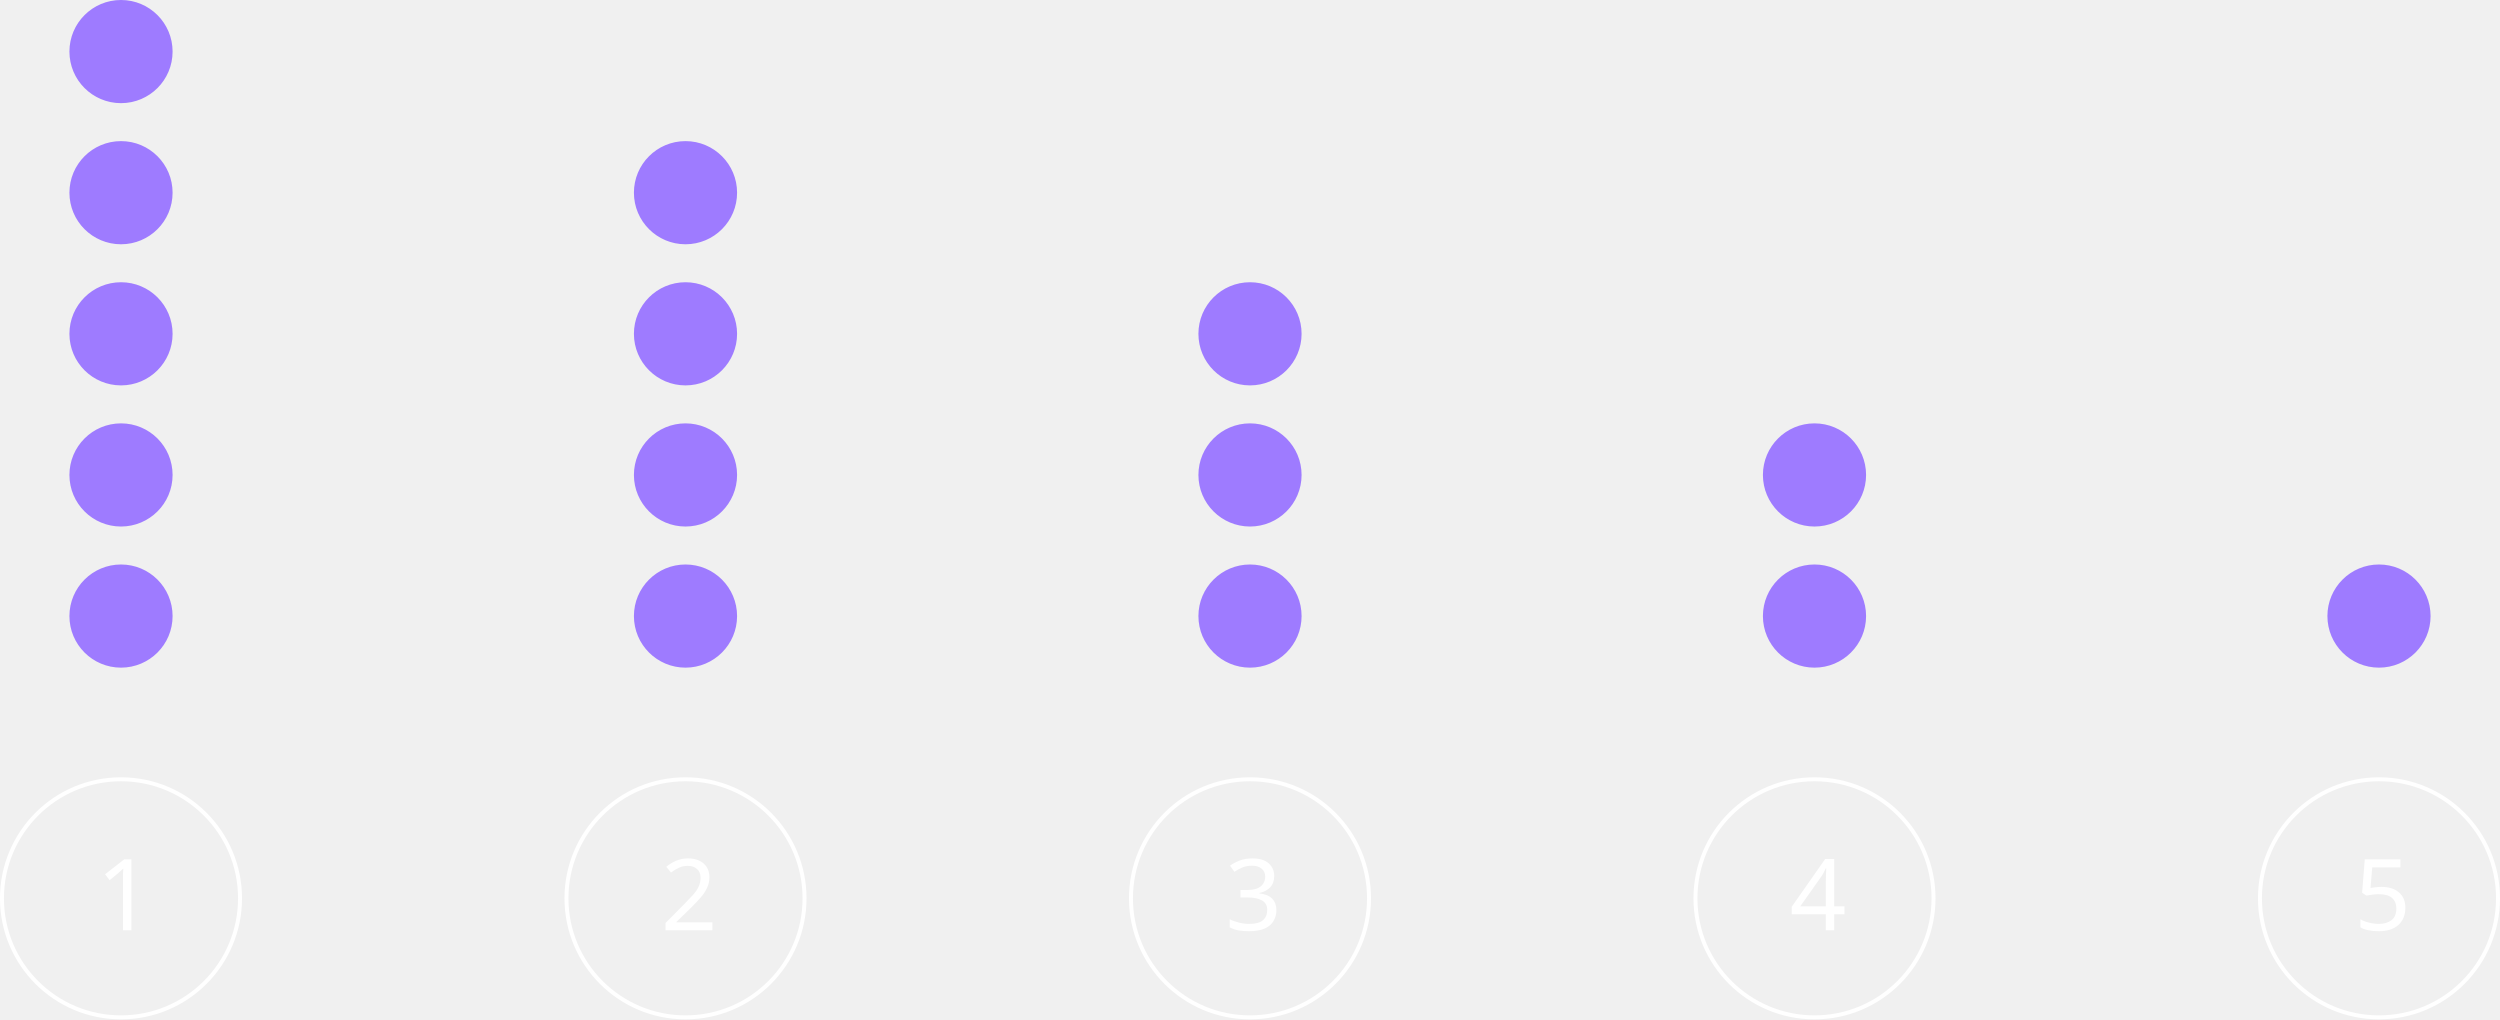
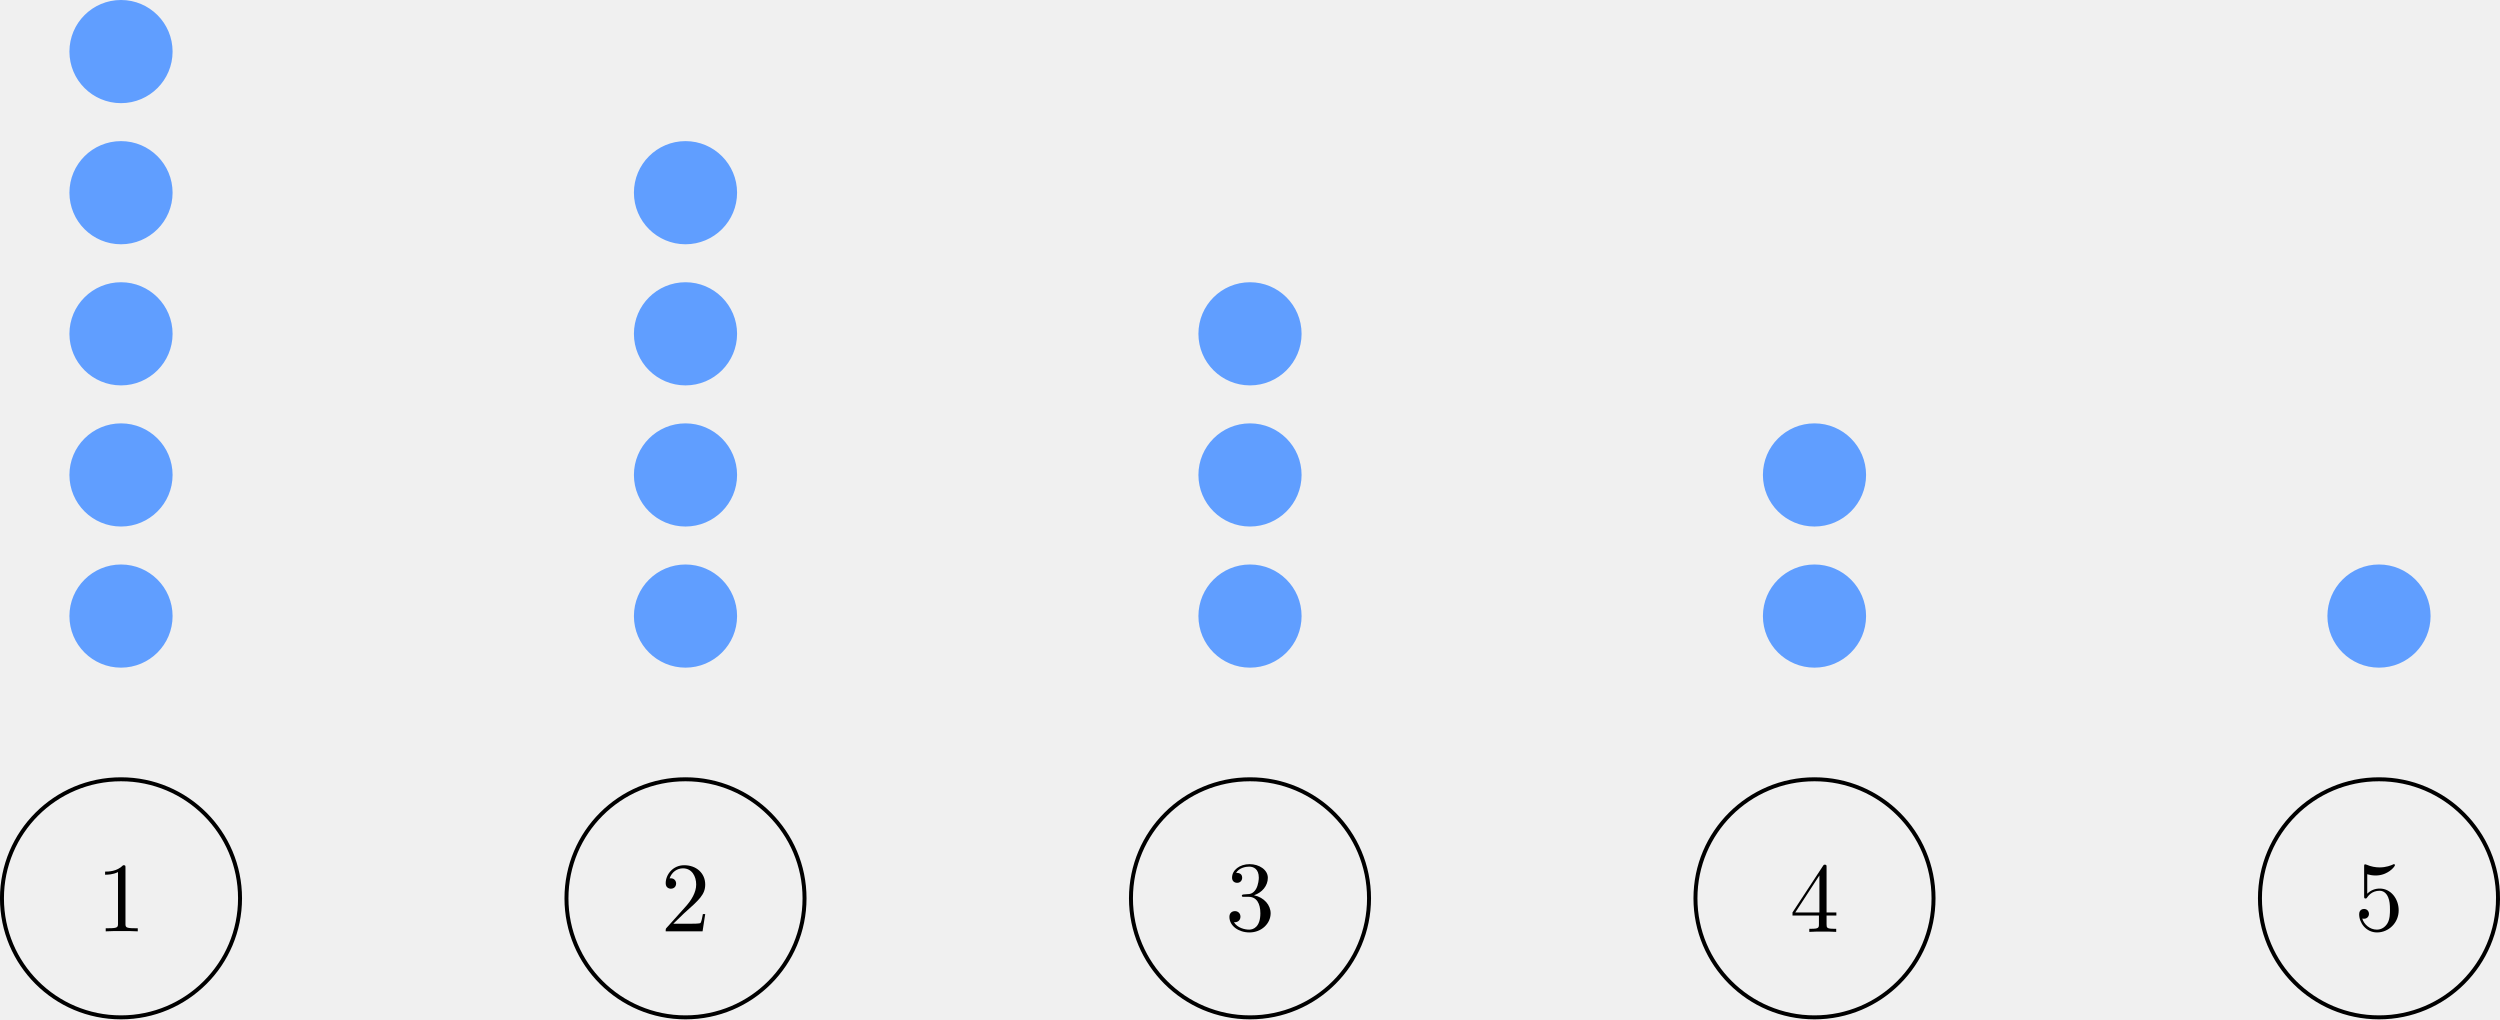
<svg xmlns="http://www.w3.org/2000/svg" viewBox="0 0 334.773 136.499" height="136.499" width="334.773" xml:space="preserve" id="svg2" version="1.1">
  <defs id="defs6" />
  <g transform="matrix(1.333333,0,0,-1.333333,0,136.4987)" id="g10">
    <g transform="translate(182.233,12.154)" id="g12">
      <g id="g14">
        <g id="g16">
-           <g id="g18">
-             <path id="path20" style="fill:none;stroke:#ffffff;stroke-width:0.399;stroke-linecap:butt;stroke-linejoin:miter;stroke-miterlimit:10;stroke-dasharray:none;stroke-opacity:1" d="m -158.126,0 c 0,6.603 -5.353,11.955 -11.955,11.955 -6.603,0 -11.955,-5.353 -11.955,-11.955 0,-6.603 5.352,-11.955 11.955,-11.955 6.603,0 11.955,5.353 11.955,11.955 z" />
-           </g>
-           <g id="g22">
-             <g id="g24" />
-             <g transform="translate(-172.569,-3.21)" id="g26">
-               <g id="g28">
-                 <g transform="translate(-9.664,-8.944)" id="g30">
-                   <text id="text34" style="font-variant:normal;font-weight:normal;font-size:9.963px;font-family:CMR10;-inkscape-font-specification:CMR10;writing-mode:lr-tb;fill:#ffffff;fill-opacity:1;fill-rule:nonzero;stroke:none" transform="matrix(1,0,0,-1,9.664,8.944)">
-                     <tspan id="tspan32" y="0" x="0">1</tspan>
+           <path id="path18" style="fill:none;stroke:#000000;stroke-width:0.399;stroke-linecap:butt;stroke-linejoin:miter;stroke-miterlimit:10;stroke-dasharray:none;stroke-opacity:1" d="m -158.126,0 c 0,6.603 -5.353,11.955 -11.955,11.955 -6.603,0 -11.955,-5.353 -11.955,-11.955 0,-6.603 5.352,-11.955 11.955,-11.955 6.603,0 11.955,5.353 11.955,11.955 z" />
+           <g id="g20">
+             <g transform="translate(-172.569,-3.317)" id="g22">
+               <g id="g24">
+                 <g transform="translate(-9.664,-8.837)" id="g26">
+                   <text id="text30" style="font-variant:normal;font-weight:normal;font-size:9.963px;font-family:LMRoman10;-inkscape-font-specification:LMRoman10-Regular;writing-mode:lr-tb;fill:#000000;fill-opacity:1;fill-rule:nonzero;stroke:none" transform="matrix(1,0,0,-1,9.664,8.837)">
+                     <tspan id="tspan28" y="0" x="0">1</tspan>
                  </text>
-                   <g transform="translate(9.664,8.944)" id="g36" />
+                   <g transform="translate(9.664,8.837)" id="g32" />
                </g>
              </g>
-               <g transform="translate(172.569,3.21)" id="g38" />
+               <g transform="translate(172.569,3.317)" id="g34" />
            </g>
          </g>
+           <g id="g36">
+             <path id="path38" style="fill:#609eff;fill-opacity:1;fill-rule:nonzero;stroke:#609eff;stroke-width:0.399;stroke-linecap:butt;stroke-linejoin:miter;stroke-miterlimit:10;stroke-dasharray:none;stroke-opacity:1" d="m -165.099,28.347 c 0,2.751 -2.23,4.981 -4.981,4.981 -2.751,0 -4.981,-2.23 -4.981,-4.981 0,-2.751 2.23,-4.981 4.981,-4.981 2.751,0 4.981,2.23 4.981,4.981 z" />
+           </g>
          <g id="g40">
-             <path id="path42" style="fill:#9e7bff;fill-opacity:1;fill-rule:nonzero;stroke:#9e7bff;stroke-width:0.399;stroke-linecap:butt;stroke-linejoin:miter;stroke-miterlimit:10;stroke-dasharray:none;stroke-opacity:1" d="m -165.099,28.347 c 0,2.751 -2.23,4.981 -4.981,4.981 -2.751,0 -4.981,-2.23 -4.981,-4.981 0,-2.751 2.23,-4.981 4.981,-4.981 2.751,0 4.981,2.23 4.981,4.981 z" />
+             <path id="path42" style="fill:#609eff;fill-opacity:1;fill-rule:nonzero;stroke:#609eff;stroke-width:0.399;stroke-linecap:butt;stroke-linejoin:miter;stroke-miterlimit:10;stroke-dasharray:none;stroke-opacity:1" d="m -165.099,42.52 c 0,2.751 -2.23,4.981 -4.981,4.981 -2.751,0 -4.981,-2.23 -4.981,-4.981 0,-2.751 2.23,-4.981 4.981,-4.981 2.751,0 4.981,2.23 4.981,4.981 z" />
          </g>
          <g id="g44">
-             <path id="path46" style="fill:#9e7bff;fill-opacity:1;fill-rule:nonzero;stroke:#9e7bff;stroke-width:0.399;stroke-linecap:butt;stroke-linejoin:miter;stroke-miterlimit:10;stroke-dasharray:none;stroke-opacity:1" d="m -165.099,42.52 c 0,2.751 -2.23,4.981 -4.981,4.981 -2.751,0 -4.981,-2.23 -4.981,-4.981 0,-2.751 2.23,-4.981 4.981,-4.981 2.751,0 4.981,2.23 4.981,4.981 z" />
+             <path id="path46" style="fill:#609eff;fill-opacity:1;fill-rule:nonzero;stroke:#609eff;stroke-width:0.399;stroke-linecap:butt;stroke-linejoin:miter;stroke-miterlimit:10;stroke-dasharray:none;stroke-opacity:1" d="m -165.099,56.694 c 0,2.751 -2.23,4.981 -4.981,4.981 -2.751,0 -4.981,-2.23 -4.981,-4.981 0,-2.751 2.23,-4.981 4.981,-4.981 2.751,0 4.981,2.23 4.981,4.981 z" />
          </g>
          <g id="g48">
-             <path id="path50" style="fill:#9e7bff;fill-opacity:1;fill-rule:nonzero;stroke:#9e7bff;stroke-width:0.399;stroke-linecap:butt;stroke-linejoin:miter;stroke-miterlimit:10;stroke-dasharray:none;stroke-opacity:1" d="m -165.099,56.694 c 0,2.751 -2.23,4.981 -4.981,4.981 -2.751,0 -4.981,-2.23 -4.981,-4.981 0,-2.751 2.23,-4.981 4.981,-4.981 2.751,0 4.981,2.23 4.981,4.981 z" />
+             <path id="path50" style="fill:#609eff;fill-opacity:1;fill-rule:nonzero;stroke:#609eff;stroke-width:0.399;stroke-linecap:butt;stroke-linejoin:miter;stroke-miterlimit:10;stroke-dasharray:none;stroke-opacity:1" d="m -165.099,70.867 c 0,2.751 -2.23,4.981 -4.981,4.981 -2.751,0 -4.981,-2.23 -4.981,-4.981 0,-2.751 2.23,-4.981 4.981,-4.981 2.751,0 4.981,2.23 4.981,4.981 z" />
          </g>
          <g id="g52">
-             <path id="path54" style="fill:#9e7bff;fill-opacity:1;fill-rule:nonzero;stroke:#9e7bff;stroke-width:0.399;stroke-linecap:butt;stroke-linejoin:miter;stroke-miterlimit:10;stroke-dasharray:none;stroke-opacity:1" d="m -165.099,70.867 c 0,2.751 -2.23,4.981 -4.981,4.981 -2.751,0 -4.981,-2.23 -4.981,-4.981 0,-2.751 2.23,-4.981 4.981,-4.981 2.751,0 4.981,2.23 4.981,4.981 z" />
+             <path id="path54" style="fill:#609eff;fill-opacity:1;fill-rule:nonzero;stroke:#609eff;stroke-width:0.399;stroke-linecap:butt;stroke-linejoin:miter;stroke-miterlimit:10;stroke-dasharray:none;stroke-opacity:1" d="m -165.099,85.04 c 0,2.751 -2.23,4.981 -4.981,4.981 -2.751,0 -4.981,-2.23 -4.981,-4.981 0,-2.751 2.23,-4.981 4.981,-4.981 2.751,0 4.981,2.23 4.981,4.981 z" />
          </g>
-           <g id="g56">
-             <path id="path58" style="fill:#9e7bff;fill-opacity:1;fill-rule:nonzero;stroke:#9e7bff;stroke-width:0.399;stroke-linecap:butt;stroke-linejoin:miter;stroke-miterlimit:10;stroke-dasharray:none;stroke-opacity:1" d="m -165.099,85.04 c 0,2.751 -2.23,4.981 -4.981,4.981 -2.751,0 -4.981,-2.23 -4.981,-4.981 0,-2.751 2.23,-4.981 4.981,-4.981 2.751,0 4.981,2.23 4.981,4.981 z" />
-           </g>
-           <g id="g60">
-             <path id="path62" style="fill:none;stroke:#ffffff;stroke-width:0.399;stroke-linecap:butt;stroke-linejoin:miter;stroke-miterlimit:10;stroke-dasharray:none;stroke-opacity:1" d="m -101.432,0 c 0,6.603 -5.352,11.955 -11.955,11.955 -6.603,0 -11.955,-5.353 -11.955,-11.955 0,-6.603 5.352,-11.955 11.955,-11.955 6.603,0 11.955,5.353 11.955,11.955 z" />
-           </g>
-           <g id="g64">
-             <g id="g66" />
-             <g transform="translate(-115.876,-3.21)" id="g68">
-               <g id="g70">
-                 <g transform="translate(-66.357,-8.944)" id="g72">
-                   <text id="text76" style="font-variant:normal;font-weight:normal;font-size:9.963px;font-family:CMR10;-inkscape-font-specification:CMR10;writing-mode:lr-tb;fill:#ffffff;fill-opacity:1;fill-rule:nonzero;stroke:none" transform="matrix(1,0,0,-1,66.357,8.944)">
-                     <tspan id="tspan74" y="0" x="0">2</tspan>
+           <path id="path56" style="fill:none;stroke:#000000;stroke-width:0.399;stroke-linecap:butt;stroke-linejoin:miter;stroke-miterlimit:10;stroke-dasharray:none;stroke-opacity:1" d="m -101.432,0 c 0,6.603 -5.352,11.955 -11.955,11.955 -6.603,0 -11.955,-5.353 -11.955,-11.955 0,-6.603 5.352,-11.955 11.955,-11.955 6.603,0 11.955,5.353 11.955,11.955 z" />
+           <g id="g58">
+             <g transform="translate(-115.876,-3.317)" id="g60">
+               <g id="g62">
+                 <g transform="translate(-66.357,-8.837)" id="g64">
+                   <text id="text68" style="font-variant:normal;font-weight:normal;font-size:9.963px;font-family:LMRoman10;-inkscape-font-specification:LMRoman10-Regular;writing-mode:lr-tb;fill:#000000;fill-opacity:1;fill-rule:nonzero;stroke:none" transform="matrix(1,0,0,-1,66.357,8.837)">
+                     <tspan id="tspan66" y="0" x="0">2</tspan>
                  </text>
-                   <g transform="translate(66.357,8.944)" id="g78" />
+                   <g transform="translate(66.357,8.837)" id="g70" />
                </g>
              </g>
-               <g transform="translate(115.876,3.21)" id="g80" />
+               <g transform="translate(115.876,3.317)" id="g72" />
            </g>
          </g>
+           <g id="g74">
+             <path id="path76" style="fill:#609eff;fill-opacity:1;fill-rule:nonzero;stroke:#609eff;stroke-width:0.399;stroke-linecap:butt;stroke-linejoin:miter;stroke-miterlimit:10;stroke-dasharray:none;stroke-opacity:1" d="m -108.406,28.347 c 0,2.751 -2.23,4.981 -4.981,4.981 -2.751,0 -4.981,-2.23 -4.981,-4.981 0,-2.751 2.23,-4.981 4.981,-4.981 2.751,0 4.981,2.23 4.981,4.981 z" />
+           </g>
+           <g id="g78">
+             <path id="path80" style="fill:#609eff;fill-opacity:1;fill-rule:nonzero;stroke:#609eff;stroke-width:0.399;stroke-linecap:butt;stroke-linejoin:miter;stroke-miterlimit:10;stroke-dasharray:none;stroke-opacity:1" d="m -108.406,42.52 c 0,2.751 -2.23,4.981 -4.981,4.981 -2.751,0 -4.981,-2.23 -4.981,-4.981 0,-2.751 2.23,-4.981 4.981,-4.981 2.751,0 4.981,2.23 4.981,4.981 z" />
+           </g>
          <g id="g82">
-             <path id="path84" style="fill:#9e7bff;fill-opacity:1;fill-rule:nonzero;stroke:#9e7bff;stroke-width:0.399;stroke-linecap:butt;stroke-linejoin:miter;stroke-miterlimit:10;stroke-dasharray:none;stroke-opacity:1" d="m -108.406,28.347 c 0,2.751 -2.23,4.981 -4.981,4.981 -2.751,0 -4.981,-2.23 -4.981,-4.981 0,-2.751 2.23,-4.981 4.981,-4.981 2.751,0 4.981,2.23 4.981,4.981 z" />
+             <path id="path84" style="fill:#609eff;fill-opacity:1;fill-rule:nonzero;stroke:#609eff;stroke-width:0.399;stroke-linecap:butt;stroke-linejoin:miter;stroke-miterlimit:10;stroke-dasharray:none;stroke-opacity:1" d="m -108.406,56.694 c 0,2.751 -2.23,4.981 -4.981,4.981 -2.751,0 -4.981,-2.23 -4.981,-4.981 0,-2.751 2.23,-4.981 4.981,-4.981 2.751,0 4.981,2.23 4.981,4.981 z" />
          </g>
          <g id="g86">
-             <path id="path88" style="fill:#9e7bff;fill-opacity:1;fill-rule:nonzero;stroke:#9e7bff;stroke-width:0.399;stroke-linecap:butt;stroke-linejoin:miter;stroke-miterlimit:10;stroke-dasharray:none;stroke-opacity:1" d="m -108.406,42.52 c 0,2.751 -2.23,4.981 -4.981,4.981 -2.751,0 -4.981,-2.23 -4.981,-4.981 0,-2.751 2.23,-4.981 4.981,-4.981 2.751,0 4.981,2.23 4.981,4.981 z" />
+             <path id="path88" style="fill:#609eff;fill-opacity:1;fill-rule:nonzero;stroke:#609eff;stroke-width:0.399;stroke-linecap:butt;stroke-linejoin:miter;stroke-miterlimit:10;stroke-dasharray:none;stroke-opacity:1" d="m -108.406,70.867 c 0,2.751 -2.23,4.981 -4.981,4.981 -2.751,0 -4.981,-2.23 -4.981,-4.981 0,-2.751 2.23,-4.981 4.981,-4.981 2.751,0 4.981,2.23 4.981,4.981 z" />
          </g>
-           <g id="g90">
-             <path id="path92" style="fill:#9e7bff;fill-opacity:1;fill-rule:nonzero;stroke:#9e7bff;stroke-width:0.399;stroke-linecap:butt;stroke-linejoin:miter;stroke-miterlimit:10;stroke-dasharray:none;stroke-opacity:1" d="m -108.406,56.694 c 0,2.751 -2.23,4.981 -4.981,4.981 -2.751,0 -4.981,-2.23 -4.981,-4.981 0,-2.751 2.23,-4.981 4.981,-4.981 2.751,0 4.981,2.23 4.981,4.981 z" />
-           </g>
-           <g id="g94">
-             <path id="path96" style="fill:#9e7bff;fill-opacity:1;fill-rule:nonzero;stroke:#9e7bff;stroke-width:0.399;stroke-linecap:butt;stroke-linejoin:miter;stroke-miterlimit:10;stroke-dasharray:none;stroke-opacity:1" d="m -108.406,70.867 c 0,2.751 -2.23,4.981 -4.981,4.981 -2.751,0 -4.981,-2.23 -4.981,-4.981 0,-2.751 2.23,-4.981 4.981,-4.981 2.751,0 4.981,2.23 4.981,4.981 z" />
-           </g>
-           <g id="g98">
-             <path id="path100" style="fill:none;stroke:#ffffff;stroke-width:0.399;stroke-linecap:butt;stroke-linejoin:miter;stroke-miterlimit:10;stroke-dasharray:none;stroke-opacity:1" d="m -44.738,0 c 0,6.603 -5.352,11.955 -11.955,11.955 -6.603,0 -11.955,-5.353 -11.955,-11.955 0,-6.603 5.353,-11.955 11.955,-11.955 6.603,0 11.955,5.353 11.955,11.955 z" />
-           </g>
-           <g id="g102">
-             <g id="g104" />
-             <g transform="translate(-59.183,-3.21)" id="g106">
-               <g id="g108">
-                 <g transform="translate(-123.05,-8.944)" id="g110">
-                   <text id="text114" style="font-variant:normal;font-weight:normal;font-size:9.963px;font-family:CMR10;-inkscape-font-specification:CMR10;writing-mode:lr-tb;fill:#ffffff;fill-opacity:1;fill-rule:nonzero;stroke:none" transform="matrix(1,0,0,-1,123.05,8.944)">
-                     <tspan id="tspan112" y="0" x="0">3</tspan>
+           <path id="path90" style="fill:none;stroke:#000000;stroke-width:0.399;stroke-linecap:butt;stroke-linejoin:miter;stroke-miterlimit:10;stroke-dasharray:none;stroke-opacity:1" d="m -44.738,0 c 0,6.603 -5.352,11.955 -11.955,11.955 -6.603,0 -11.955,-5.353 -11.955,-11.955 0,-6.603 5.353,-11.955 11.955,-11.955 6.603,0 11.955,5.353 11.955,11.955 z" />
+           <g id="g92">
+             <g transform="translate(-59.183,-3.208)" id="g94">
+               <g id="g96">
+                 <g transform="translate(-123.05,-8.946)" id="g98">
+                   <text id="text102" style="font-variant:normal;font-weight:normal;font-size:9.963px;font-family:LMRoman10;-inkscape-font-specification:LMRoman10-Regular;writing-mode:lr-tb;fill:#000000;fill-opacity:1;fill-rule:nonzero;stroke:none" transform="matrix(1,0,0,-1,123.05,8.946)">
+                     <tspan id="tspan100" y="0" x="0">3</tspan>
                  </text>
-                   <g transform="translate(123.05,8.944)" id="g116" />
+                   <g transform="translate(123.05,8.946)" id="g104" />
                </g>
              </g>
-               <g transform="translate(59.183,3.21)" id="g118" />
+               <g transform="translate(59.183,3.208)" id="g106" />
            </g>
          </g>
-           <g id="g120">
-             <path id="path122" style="fill:#9e7bff;fill-opacity:1;fill-rule:nonzero;stroke:#9e7bff;stroke-width:0.399;stroke-linecap:butt;stroke-linejoin:miter;stroke-miterlimit:10;stroke-dasharray:none;stroke-opacity:1" d="m -51.712,28.347 c 0,2.751 -2.23,4.981 -4.981,4.981 -2.751,0 -4.981,-2.23 -4.981,-4.981 0,-2.751 2.23,-4.981 4.981,-4.981 2.751,0 4.981,2.23 4.981,4.981 z" />
+           <g id="g108">
+             <path id="path110" style="fill:#609eff;fill-opacity:1;fill-rule:nonzero;stroke:#609eff;stroke-width:0.399;stroke-linecap:butt;stroke-linejoin:miter;stroke-miterlimit:10;stroke-dasharray:none;stroke-opacity:1" d="m -51.712,28.347 c 0,2.751 -2.23,4.981 -4.981,4.981 -2.751,0 -4.981,-2.23 -4.981,-4.981 0,-2.751 2.23,-4.981 4.981,-4.981 2.751,0 4.981,2.23 4.981,4.981 z" />
          </g>
-           <g id="g124">
-             <path id="path126" style="fill:#9e7bff;fill-opacity:1;fill-rule:nonzero;stroke:#9e7bff;stroke-width:0.399;stroke-linecap:butt;stroke-linejoin:miter;stroke-miterlimit:10;stroke-dasharray:none;stroke-opacity:1" d="m -51.712,42.52 c 0,2.751 -2.23,4.981 -4.981,4.981 -2.751,0 -4.981,-2.23 -4.981,-4.981 0,-2.751 2.23,-4.981 4.981,-4.981 2.751,0 4.981,2.23 4.981,4.981 z" />
+           <g id="g112">
+             <path id="path114" style="fill:#609eff;fill-opacity:1;fill-rule:nonzero;stroke:#609eff;stroke-width:0.399;stroke-linecap:butt;stroke-linejoin:miter;stroke-miterlimit:10;stroke-dasharray:none;stroke-opacity:1" d="m -51.712,42.52 c 0,2.751 -2.23,4.981 -4.981,4.981 -2.751,0 -4.981,-2.23 -4.981,-4.981 0,-2.751 2.23,-4.981 4.981,-4.981 2.751,0 4.981,2.23 4.981,4.981 z" />
          </g>
-           <g id="g128">
-             <path id="path130" style="fill:#9e7bff;fill-opacity:1;fill-rule:nonzero;stroke:#9e7bff;stroke-width:0.399;stroke-linecap:butt;stroke-linejoin:miter;stroke-miterlimit:10;stroke-dasharray:none;stroke-opacity:1" d="m -51.712,56.694 c 0,2.751 -2.23,4.981 -4.981,4.981 -2.751,0 -4.981,-2.23 -4.981,-4.981 0,-2.751 2.23,-4.981 4.981,-4.981 2.751,0 4.981,2.23 4.981,4.981 z" />
+           <g id="g116">
+             <path id="path118" style="fill:#609eff;fill-opacity:1;fill-rule:nonzero;stroke:#609eff;stroke-width:0.399;stroke-linecap:butt;stroke-linejoin:miter;stroke-miterlimit:10;stroke-dasharray:none;stroke-opacity:1" d="m -51.712,56.694 c 0,2.751 -2.23,4.981 -4.981,4.981 -2.751,0 -4.981,-2.23 -4.981,-4.981 0,-2.751 2.23,-4.981 4.981,-4.981 2.751,0 4.981,2.23 4.981,4.981 z" />
          </g>
-           <g id="g132">
-             <path id="path134" style="fill:none;stroke:#ffffff;stroke-width:0.399;stroke-linecap:butt;stroke-linejoin:miter;stroke-miterlimit:10;stroke-dasharray:none;stroke-opacity:1" d="M 11.955,0 C 11.955,6.603 6.603,11.955 0,11.955 -6.603,11.955 -11.955,6.603 -11.955,0 c 0,-6.603 5.353,-11.955 11.955,-11.955 6.603,0 11.955,5.353 11.955,11.955 z" />
-           </g>
-           <g id="g136">
-             <g id="g138" />
-             <g transform="translate(-2.491,-3.21)" id="g140">
-               <g id="g142">
-                 <g transform="translate(-179.742,-8.944)" id="g144">
-                   <text id="text148" style="font-variant:normal;font-weight:normal;font-size:9.963px;font-family:CMR10;-inkscape-font-specification:CMR10;writing-mode:lr-tb;fill:#ffffff;fill-opacity:1;fill-rule:nonzero;stroke:none" transform="matrix(1,0,0,-1,179.742,8.944)">
-                     <tspan id="tspan146" y="0" x="0">4</tspan>
+           <path id="path120" style="fill:none;stroke:#000000;stroke-width:0.399;stroke-linecap:butt;stroke-linejoin:miter;stroke-miterlimit:10;stroke-dasharray:none;stroke-opacity:1" d="M 11.955,0 C 11.955,6.603 6.603,11.955 0,11.955 -6.603,11.955 -11.955,6.603 -11.955,0 c 0,-6.603 5.353,-11.955 11.955,-11.955 6.603,0 11.955,5.353 11.955,11.955 z" />
+           <g id="g122">
+             <g transform="translate(-2.491,-3.372)" id="g124">
+               <g id="g126">
+                 <g transform="translate(-179.742,-8.782)" id="g128">
+                   <text id="text132" style="font-variant:normal;font-weight:normal;font-size:9.963px;font-family:LMRoman10;-inkscape-font-specification:LMRoman10-Regular;writing-mode:lr-tb;fill:#000000;fill-opacity:1;fill-rule:nonzero;stroke:none" transform="matrix(1,0,0,-1,179.742,8.782)">
+                     <tspan id="tspan130" y="0" x="0">4</tspan>
                  </text>
-                   <g transform="translate(179.742,8.944)" id="g150" />
+                   <g transform="translate(179.742,8.782)" id="g134" />
                </g>
              </g>
-               <g transform="translate(2.491,3.21)" id="g152" />
+               <g transform="translate(2.491,3.372)" id="g136" />
            </g>
          </g>
-           <g id="g154">
-             <path id="path156" style="fill:#9e7bff;fill-opacity:1;fill-rule:nonzero;stroke:#9e7bff;stroke-width:0.399;stroke-linecap:butt;stroke-linejoin:miter;stroke-miterlimit:10;stroke-dasharray:none;stroke-opacity:1" d="m 4.981,28.347 c 0,2.751 -2.23,4.981 -4.981,4.981 -2.751,0 -4.981,-2.23 -4.981,-4.981 0,-2.751 2.23,-4.981 4.981,-4.981 2.751,0 4.981,2.23 4.981,4.981 z" />
+           <g id="g138">
+             <path id="path140" style="fill:#609eff;fill-opacity:1;fill-rule:nonzero;stroke:#609eff;stroke-width:0.399;stroke-linecap:butt;stroke-linejoin:miter;stroke-miterlimit:10;stroke-dasharray:none;stroke-opacity:1" d="m 4.981,28.347 c 0,2.751 -2.23,4.981 -4.981,4.981 -2.751,0 -4.981,-2.23 -4.981,-4.981 0,-2.751 2.23,-4.981 4.981,-4.981 2.751,0 4.981,2.23 4.981,4.981 z" />
          </g>
-           <g id="g158">
-             <path id="path160" style="fill:#9e7bff;fill-opacity:1;fill-rule:nonzero;stroke:#9e7bff;stroke-width:0.399;stroke-linecap:butt;stroke-linejoin:miter;stroke-miterlimit:10;stroke-dasharray:none;stroke-opacity:1" d="m 4.981,42.52 c 0,2.751 -2.23,4.981 -4.981,4.981 -2.751,0 -4.981,-2.23 -4.981,-4.981 0,-2.751 2.23,-4.981 4.981,-4.981 2.751,0 4.981,2.23 4.981,4.981 z" />
+           <g id="g142">
+             <path id="path144" style="fill:#609eff;fill-opacity:1;fill-rule:nonzero;stroke:#609eff;stroke-width:0.399;stroke-linecap:butt;stroke-linejoin:miter;stroke-miterlimit:10;stroke-dasharray:none;stroke-opacity:1" d="m 4.981,42.52 c 0,2.751 -2.23,4.981 -4.981,4.981 -2.751,0 -4.981,-2.23 -4.981,-4.981 0,-2.751 2.23,-4.981 4.981,-4.981 2.751,0 4.981,2.23 4.981,4.981 z" />
          </g>
-           <g id="g162">
-             <path id="path164" style="fill:none;stroke:#ffffff;stroke-width:0.399;stroke-linecap:butt;stroke-linejoin:miter;stroke-miterlimit:10;stroke-dasharray:none;stroke-opacity:1" d="m 68.649,0 c 0,6.603 -5.353,11.955 -11.955,11.955 C 50.091,11.955 44.738,6.603 44.738,0 c 0,-6.603 5.352,-11.955 11.955,-11.955 6.603,0 11.955,5.353 11.955,11.955 z" />
-           </g>
-           <g id="g166">
-             <g id="g168" />
-             <g transform="translate(54.202,-3.21)" id="g170">
-               <g id="g172">
-                 <g transform="translate(-236.435,-8.944)" id="g174">
-                   <text id="text178" style="font-variant:normal;font-weight:normal;font-size:9.963px;font-family:CMR10;-inkscape-font-specification:CMR10;writing-mode:lr-tb;fill:#ffffff;fill-opacity:1;fill-rule:nonzero;stroke:none" transform="matrix(1,0,0,-1,236.435,8.944)">
-                     <tspan id="tspan176" y="0" x="0">5</tspan>
+           <path id="path146" style="fill:none;stroke:#000000;stroke-width:0.399;stroke-linecap:butt;stroke-linejoin:miter;stroke-miterlimit:10;stroke-dasharray:none;stroke-opacity:1" d="m 68.649,0 c 0,6.603 -5.353,11.955 -11.955,11.955 C 50.091,11.955 44.738,6.603 44.738,0 c 0,-6.603 5.352,-11.955 11.955,-11.955 6.603,0 11.955,5.353 11.955,11.955 z" />
+           <g id="g148">
+             <g transform="translate(54.202,-3.208)" id="g150">
+               <g id="g152">
+                 <g transform="translate(-236.435,-8.946)" id="g154">
+                   <text id="text158" style="font-variant:normal;font-weight:normal;font-size:9.963px;font-family:LMRoman10;-inkscape-font-specification:LMRoman10-Regular;writing-mode:lr-tb;fill:#000000;fill-opacity:1;fill-rule:nonzero;stroke:none" transform="matrix(1,0,0,-1,236.435,8.946)">
+                     <tspan id="tspan156" y="0" x="0">5</tspan>
                  </text>
-                   <g transform="translate(236.435,8.944)" id="g180" />
+                   <g transform="translate(236.435,8.946)" id="g160" />
                </g>
              </g>
-               <g transform="translate(-54.202,3.21)" id="g182" />
+               <g transform="translate(-54.202,3.208)" id="g162" />
            </g>
          </g>
-           <g id="g184">
-             <path id="path186" style="fill:#9e7bff;fill-opacity:1;fill-rule:nonzero;stroke:#9e7bff;stroke-width:0.399;stroke-linecap:butt;stroke-linejoin:miter;stroke-miterlimit:10;stroke-dasharray:none;stroke-opacity:1" d="m 61.675,28.347 c 0,2.751 -2.23,4.981 -4.981,4.981 -2.751,0 -4.981,-2.23 -4.981,-4.981 0,-2.751 2.23,-4.981 4.981,-4.981 2.751,0 4.981,2.23 4.981,4.981 z" />
+           <g id="g164">
+             <path id="path166" style="fill:#609eff;fill-opacity:1;fill-rule:nonzero;stroke:#609eff;stroke-width:0.399;stroke-linecap:butt;stroke-linejoin:miter;stroke-miterlimit:10;stroke-dasharray:none;stroke-opacity:1" d="m 61.675,28.347 c 0,2.751 -2.23,4.981 -4.981,4.981 -2.751,0 -4.981,-2.23 -4.981,-4.981 0,-2.751 2.23,-4.981 4.981,-4.981 2.751,0 4.981,2.23 4.981,4.981 z" />
          </g>
        </g>
      </g>
    </g>
  </g>
</svg>
